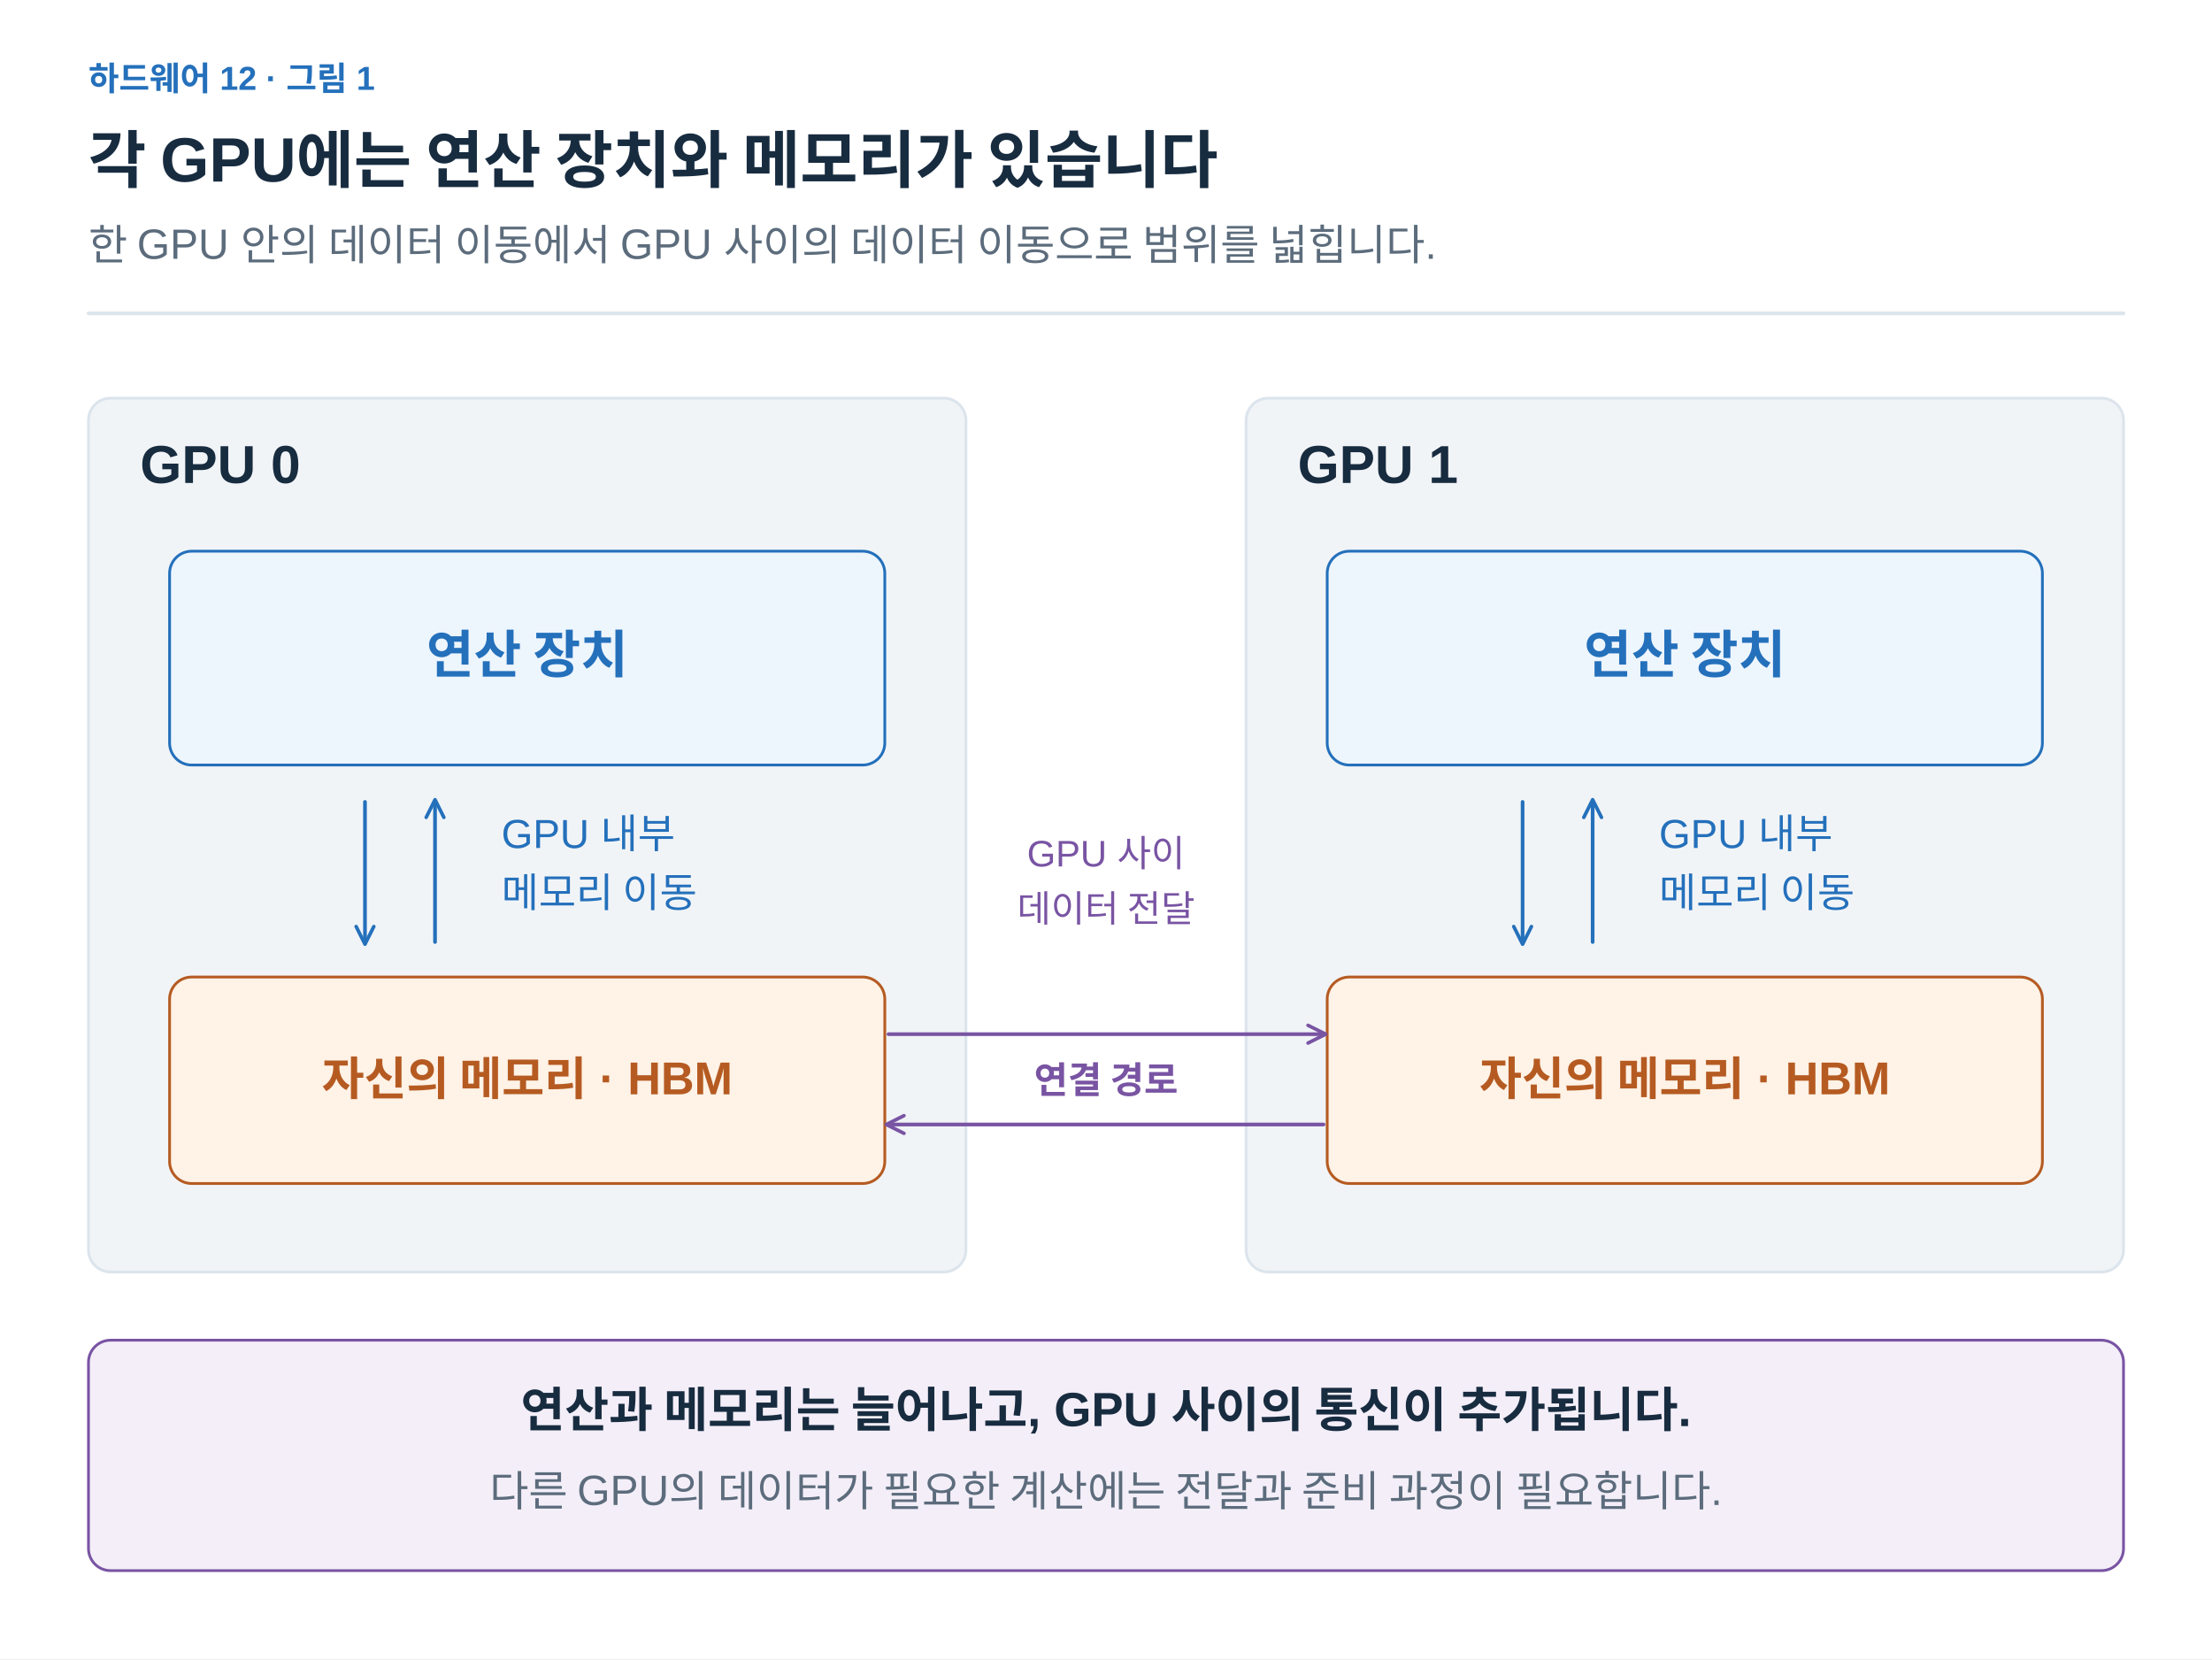
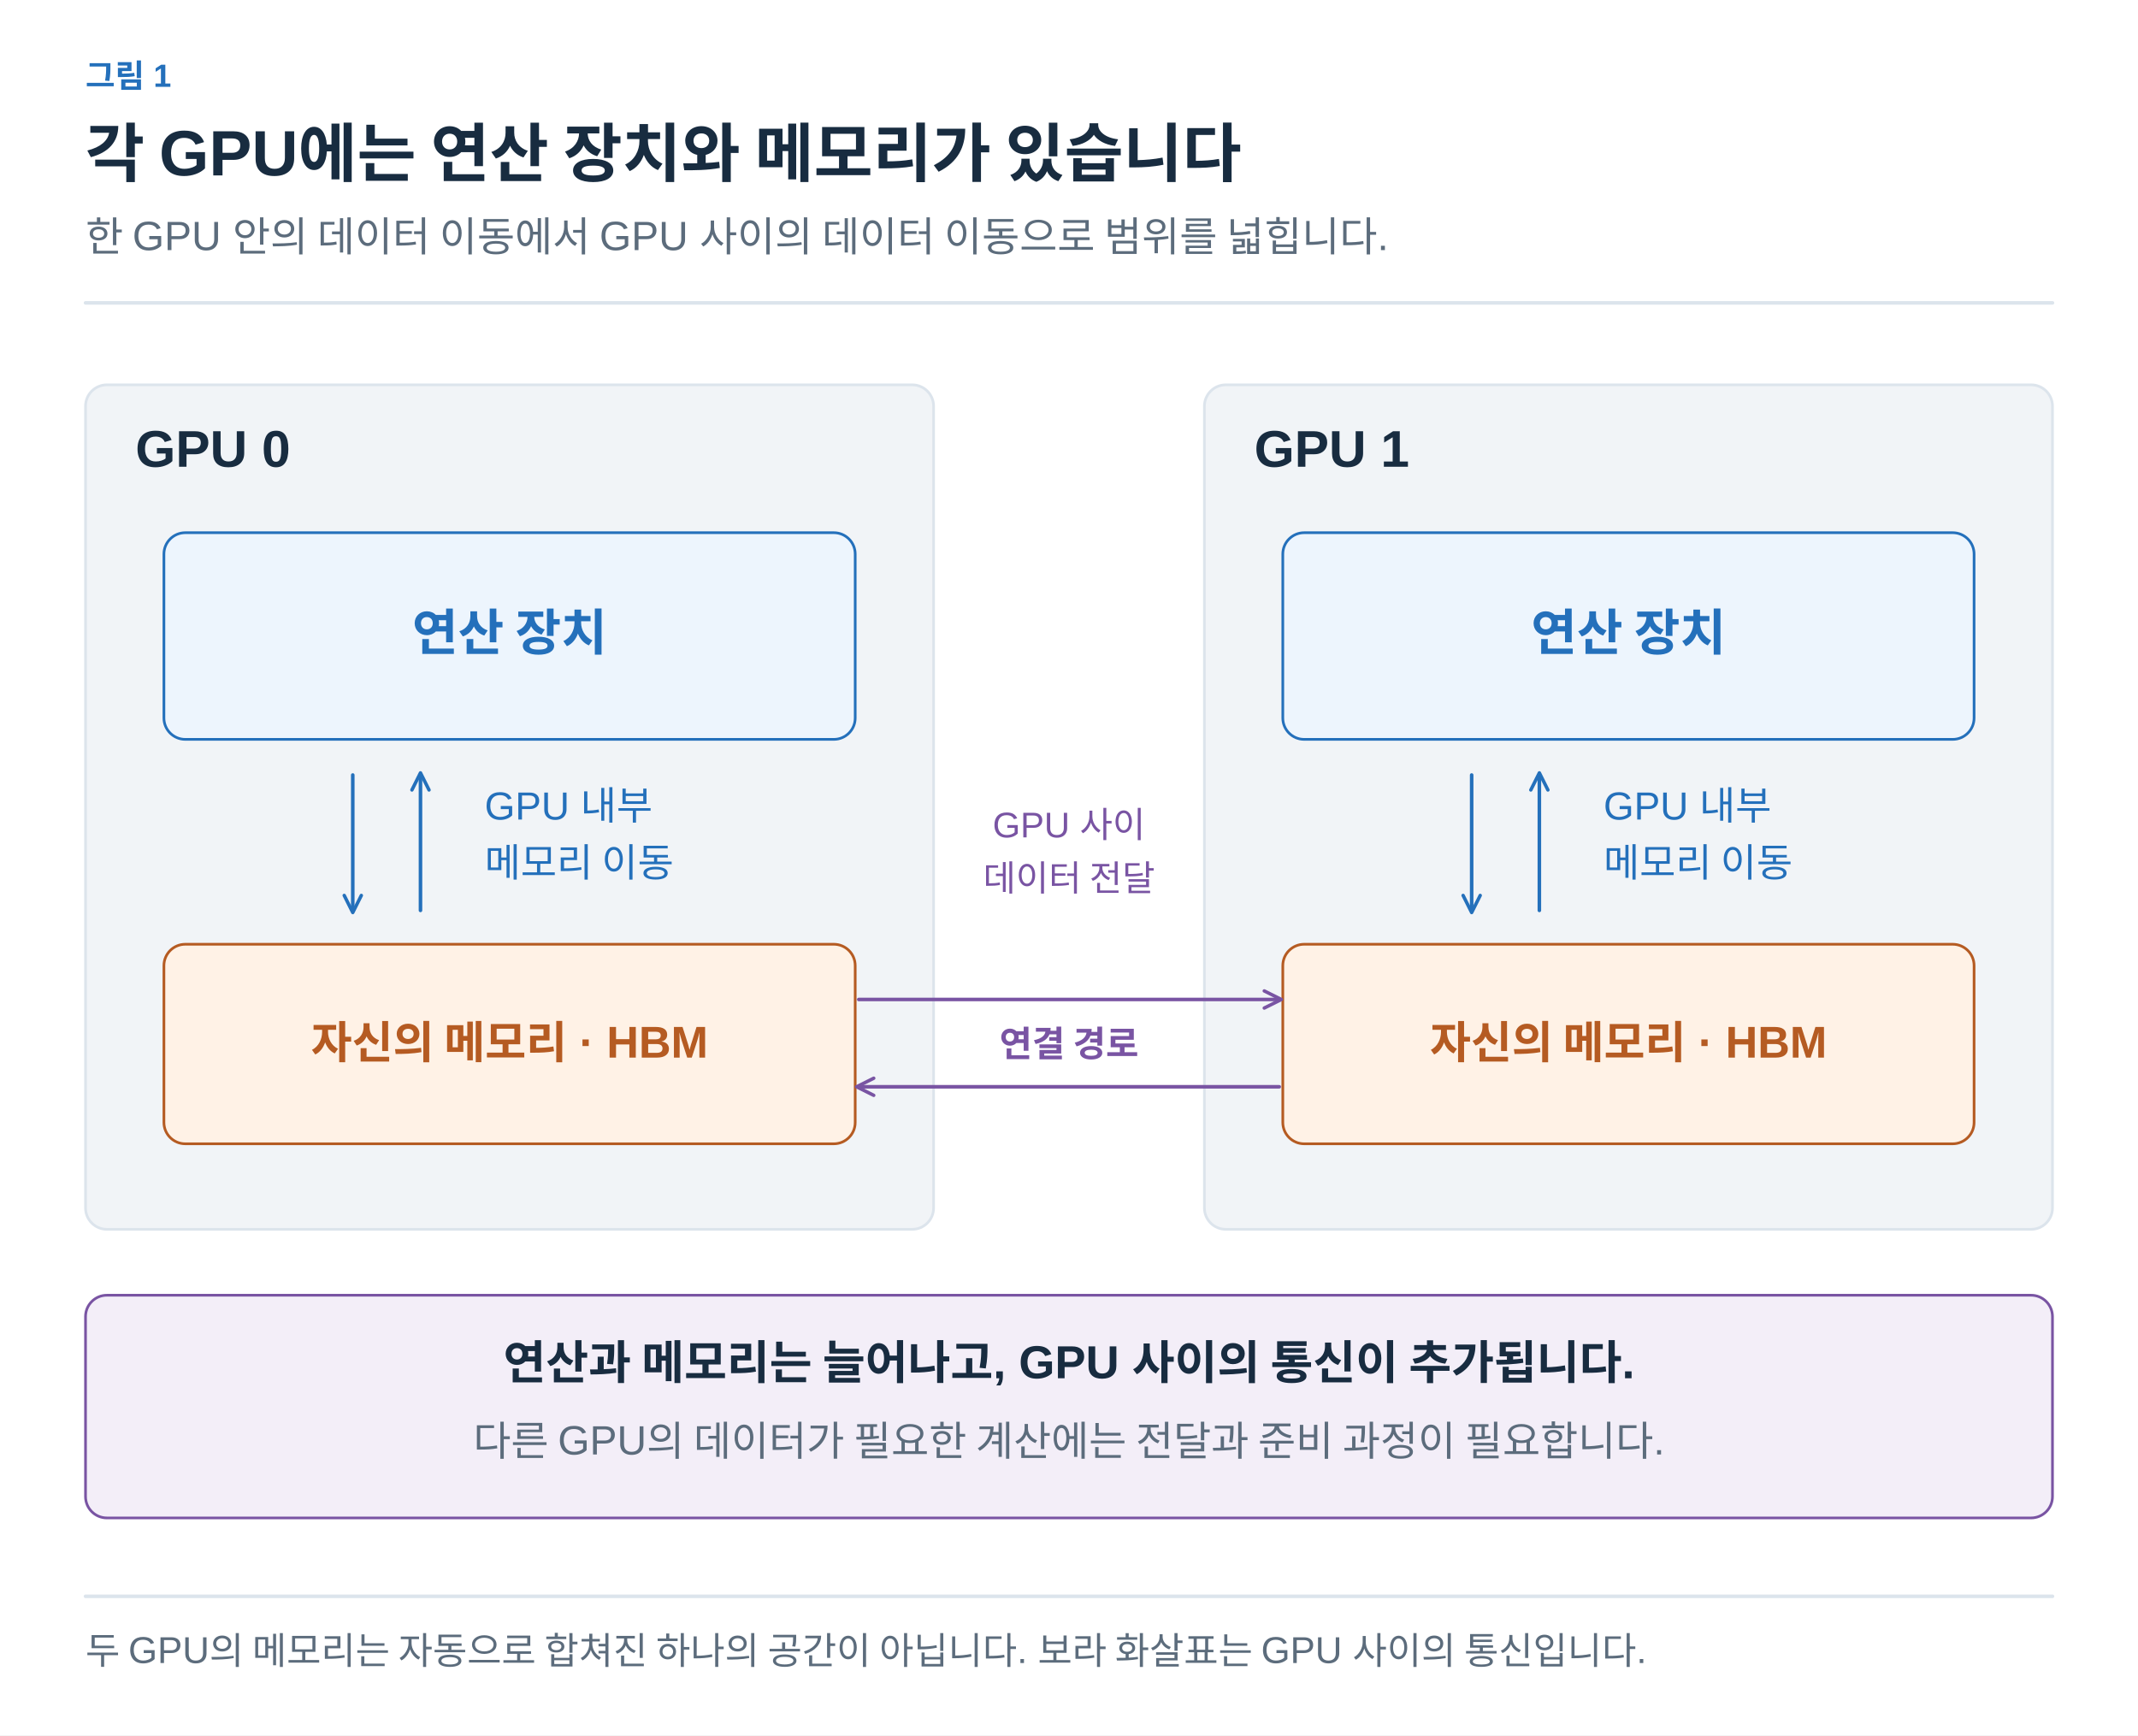
- <svg xmlns="http://www.w3.org/2000/svg" width="1200" height="900" viewBox="0 0 1200 900" role="img" aria-labelledby="title desc">
+ <svg xmlns="http://www.w3.org/2000/svg" width="1200" height="974" viewBox="0 0 1200 974" role="img" aria-labelledby="title desc">
  <defs>
-     <marker id="muted" viewBox="0 0 10 10" refX="8" refY="5" markerWidth="6" markerHeight="6" orient="auto">
+     <marker id="arrow-ink" viewBox="0 0 10 10" refX="8" refY="5" markerWidth="6" markerHeight="6" orient="auto">
+       <path d="M1 1 L9 5 L1 9" fill="none" stroke="#182C40" stroke-width="1.6" />
+     </marker>
+     <marker id="arrow-muted" viewBox="0 0 10 10" refX="8" refY="5" markerWidth="6" markerHeight="6" orient="auto">
      <path d="M1 1 L9 5 L1 9" fill="none" stroke="#5C6C7C" stroke-width="1.6" />
    </marker>
-     <marker id="blue" viewBox="0 0 10 10" refX="8" refY="5" markerWidth="6" markerHeight="6" orient="auto">
+     <marker id="arrow-line" viewBox="0 0 10 10" refX="8" refY="5" markerWidth="6" markerHeight="6" orient="auto">
+       <path d="M1 1 L9 5 L1 9" fill="none" stroke="#DCE4EC" stroke-width="1.6" />
+     </marker>
+     <marker id="arrow-paper" viewBox="0 0 10 10" refX="8" refY="5" markerWidth="6" markerHeight="6" orient="auto">
+       <path d="M1 1 L9 5 L1 9" fill="none" stroke="#FFFFFF" stroke-width="1.6" />
+     </marker>
+     <marker id="arrow-blue" viewBox="0 0 10 10" refX="8" refY="5" markerWidth="6" markerHeight="6" orient="auto">
      <path d="M1 1 L9 5 L1 9" fill="none" stroke="#2470BB" stroke-width="1.6" />
    </marker>
-     <marker id="orange" viewBox="0 0 10 10" refX="8" refY="5" markerWidth="6" markerHeight="6" orient="auto">
+     <marker id="arrow-teal" viewBox="0 0 10 10" refX="8" refY="5" markerWidth="6" markerHeight="6" orient="auto">
+       <path d="M1 1 L9 5 L1 9" fill="none" stroke="#287D78" stroke-width="1.6" />
+     </marker>
+     <marker id="arrow-orange" viewBox="0 0 10 10" refX="8" refY="5" markerWidth="6" markerHeight="6" orient="auto">
      <path d="M1 1 L9 5 L1 9" fill="none" stroke="#B55B22" stroke-width="1.6" />
    </marker>
-     <marker id="teal" viewBox="0 0 10 10" refX="8" refY="5" markerWidth="6" markerHeight="6" orient="auto">
-       <path d="M1 1 L9 5 L1 9" fill="none" stroke="#287D78" stroke-width="1.6" />
-     </marker>
-     <marker id="purple" viewBox="0 0 10 10" refX="8" refY="5" markerWidth="6" markerHeight="6" orient="auto">
+     <marker id="arrow-purple" viewBox="0 0 10 10" refX="8" refY="5" markerWidth="6" markerHeight="6" orient="auto">
      <path d="M1 1 L9 5 L1 9" fill="none" stroke="#7954A3" stroke-width="1.6" />
    </marker>
+     <marker id="arrow-gray" viewBox="0 0 10 10" refX="8" refY="5" markerWidth="6" markerHeight="6" orient="auto">
+       <path d="M1 1 L9 5 L1 9" fill="none" stroke="#657789" stroke-width="1.6" />
+     </marker>
+     <marker id="arrow-red" viewBox="0 0 10 10" refX="8" refY="5" markerWidth="6" markerHeight="6" orient="auto">
+       <path d="M1 1 L9 5 L1 9" fill="none" stroke="#B34242" stroke-width="1.6" />
+     </marker>
+     <marker id="arrow-indigo" viewBox="0 0 10 10" refX="8" refY="5" markerWidth="6" markerHeight="6" orient="auto">
+       <path d="M1 1 L9 5 L1 9" fill="none" stroke="#4C60A8" stroke-width="1.6" />
+     </marker>
+     <marker id="arrow-slate" viewBox="0 0 10 10" refX="8" refY="5" markerWidth="6" markerHeight="6" orient="auto">
+       <path d="M1 1 L9 5 L1 9" fill="none" stroke="#8191A0" stroke-width="1.6" />
+     </marker>
+     <marker id="arrow-surface" viewBox="0 0 10 10" refX="8" refY="5" markerWidth="6" markerHeight="6" orient="auto">
+       <path d="M1 1 L9 5 L1 9" fill="none" stroke="#F8FAFC" stroke-width="1.6" />
+     </marker>
  </defs>
-   <style>text{font-family:Arial,"Apple SD Gothic Neo","Noto Sans KR",sans-serif}path{stroke-linecap:round;stroke-linejoin:round}</style>
-   <rect width="1200" height="900" fill="white" />
-   <text x="48" y="49" fill="#2470BB" font-size="18" font-weight="600" text-anchor="start">하드웨어 12 · 그림 1</text>
-   <text x="48" y="99" fill="#182C40" font-size="34" font-weight="700" text-anchor="start">각 GPU에는 연산 장치와 메모리가 있습니다</text>
-   <text x="48" y="141" fill="#5C6C7C" font-size="23" font-weight="400" text-anchor="start">한 GPU 안의 데이터 이동에서 GPU 사이의 데이터 이동으로 범위를 넓힙니다.</text>
-   <path d="M48,170 H1152" fill="none" stroke="#DCE4EC" stroke-width="2" />
-   <rect x="48" y="216" width="476" height="474" rx="12" fill="#F1F4F7" stroke="#DCE4EC" stroke-width="1.5" />
-   <text x="76" y="262" fill="#182C40" font-size="29" font-weight="700" text-anchor="start">GPU 0</text>
-   <rect x="92" y="299" width="388" height="116" rx="12" fill="#EDF5FD" stroke="#2470BB" stroke-width="1.5" />
-   <text x="286.0" y="365.0" fill="#2470BB" font-size="28" font-weight="600" text-anchor="middle">연산 장치</text>
-   <path d="M198,435 L198,511" fill="none" stroke="#2470BB" stroke-width="2" marker-end="url(#blue)" />
-   <path d="M236,511 L236,435" fill="none" stroke="#2470BB" stroke-width="2" marker-end="url(#blue)" />
-   <text x="272" y="460" fill="#2470BB" font-size="22" font-weight="400" text-anchor="start">GPU 내부</text>
-   <text x="272" y="492" fill="#2470BB" font-size="22" font-weight="400" text-anchor="start">메모리 이동</text>
-   <rect x="92" y="530" width="388" height="112" rx="12" fill="#FFF2E6" stroke="#B55B22" stroke-width="1.5" />
-   <text x="286.0" y="594.0" fill="#B55B22" font-size="25" font-weight="600" text-anchor="middle">자신의 메모리 · HBM</text>
-   <rect x="676" y="216" width="476" height="474" rx="12" fill="#F1F4F7" stroke="#DCE4EC" stroke-width="1.5" />
-   <text x="704" y="262" fill="#182C40" font-size="29" font-weight="700" text-anchor="start">GPU 1</text>
-   <rect x="720" y="299" width="388" height="116" rx="12" fill="#EDF5FD" stroke="#2470BB" stroke-width="1.5" />
-   <text x="914.0" y="365.0" fill="#2470BB" font-size="28" font-weight="600" text-anchor="middle">연산 장치</text>
-   <path d="M826,435 L826,511" fill="none" stroke="#2470BB" stroke-width="2" marker-end="url(#blue)" />
-   <path d="M864,511 L864,435" fill="none" stroke="#2470BB" stroke-width="2" marker-end="url(#blue)" />
-   <text x="900" y="460" fill="#2470BB" font-size="22" font-weight="400" text-anchor="start">GPU 내부</text>
-   <text x="900" y="492" fill="#2470BB" font-size="22" font-weight="400" text-anchor="start">메모리 이동</text>
-   <rect x="720" y="530" width="388" height="112" rx="12" fill="#FFF2E6" stroke="#B55B22" stroke-width="1.5" />
-   <text x="914.0" y="594.0" fill="#B55B22" font-size="25" font-weight="600" text-anchor="middle">자신의 메모리 · HBM</text>
-   <path d="M482,561 L718,561" fill="none" stroke="#7954A3" stroke-width="2" marker-end="url(#purple)" />
-   <path d="M718,610 L482,610" fill="none" stroke="#7954A3" stroke-width="2" marker-end="url(#purple)" />
-   <text x="600" y="470" fill="#7954A3" font-size="20" font-weight="400" text-anchor="middle">GPU 사이</text>
-   <text x="600" y="500" fill="#7954A3" font-size="20" font-weight="400" text-anchor="middle">데이터 전달</text>
-   <text x="600" y="593" fill="#7954A3" font-size="20" font-weight="600" text-anchor="middle">연결 경로</text>
-   <rect x="48" y="727" width="1104" height="125" rx="12" fill="#F3EEF8" stroke="#7954A3" stroke-width="1.5" />
-   <text x="600" y="774" fill="#182C40" font-size="26" font-weight="700" text-anchor="middle">연산과 메모리는 늘어나고, GPU 사이의 통신이 추가됩니다.</text>
-   <text x="600" y="817" fill="#5C6C7C" font-size="23" font-weight="400" text-anchor="middle">다른 GPU의 데이터가 필요한 계산에는 전달과 준비 과정이 필요합니다.</text>
+   <style>text{font-family:Arial,"Apple SD Gothic Neo","Noto Sans KR",sans-serif}text[font-family]{font-family:Menlo,Consolas,monospace}path{stroke-linecap:round;stroke-linejoin:round}</style>
+   <rect width="100%" height="100%" fill="white" />
+   <text x="48" y="49" fill="#2470BB" font-size="18" font-weight="600" text-anchor="start" data-max-width="1104">그림 1</text>
+   <text x="48" y="99" fill="#182C40" font-size="36" font-weight="700" text-anchor="start" data-max-width="1104">각 GPU에는 연산 장치와 메모리가 있습니다</text>
+   <text x="48" y="141" fill="#5C6C7C" font-size="23" font-weight="400" text-anchor="start" data-max-width="1104">한 GPU 안의 데이터 이동에서 GPU 사이의 데이터 이동으로 범위를 넓힙니다.</text>
+   <path d="M48,170 H1152" stroke="#DCE4EC" stroke-width="2" />
+   <g transform="translate(48 206) scale(1)" data-panel="1">
+     <g transform="translate(-48 -206)">
+       <rect x="48" y="216" width="476" height="474" rx="12" fill="#F1F4F7" stroke="#DCE4EC" stroke-width="1.5" />
+       <text x="76" y="262" fill="#182C40" font-size="29" font-weight="700" text-anchor="start">GPU 0</text>
+       <rect x="92" y="299" width="388" height="116" rx="12" fill="#EDF5FD" stroke="#2470BB" stroke-width="1.5" />
+       <text x="286" y="365" fill="#2470BB" font-size="28" font-weight="600" text-anchor="middle">연산 장치</text>
+       <path d="M198,435 L198,511" fill="none" stroke="#2470BB" stroke-width="2" marker-end="url(#arrow-blue)" />
+       <path d="M236,511 L236,435" fill="none" stroke="#2470BB" stroke-width="2" marker-end="url(#arrow-blue)" />
+       <text x="272" y="460" fill="#2470BB" font-size="22" font-weight="400" text-anchor="start">GPU 내부</text>
+       <text x="272" y="492" fill="#2470BB" font-size="22" font-weight="400" text-anchor="start">메모리 이동</text>
+       <rect x="92" y="530" width="388" height="112" rx="12" fill="#FFF2E6" stroke="#B55B22" stroke-width="1.5" />
+       <text x="286" y="594" fill="#B55B22" font-size="25" font-weight="600" text-anchor="middle">자신의 메모리 · HBM</text>
+       <rect x="676" y="216" width="476" height="474" rx="12" fill="#F1F4F7" stroke="#DCE4EC" stroke-width="1.5" />
+       <text x="704" y="262" fill="#182C40" font-size="29" font-weight="700" text-anchor="start">GPU 1</text>
+       <rect x="720" y="299" width="388" height="116" rx="12" fill="#EDF5FD" stroke="#2470BB" stroke-width="1.5" />
+       <text x="914" y="365" fill="#2470BB" font-size="28" font-weight="600" text-anchor="middle">연산 장치</text>
+       <path d="M826,435 L826,511" fill="none" stroke="#2470BB" stroke-width="2" marker-end="url(#arrow-blue)" />
+       <path d="M864,511 L864,435" fill="none" stroke="#2470BB" stroke-width="2" marker-end="url(#arrow-blue)" />
+       <text x="900" y="460" fill="#2470BB" font-size="22" font-weight="400" text-anchor="start">GPU 내부</text>
+       <text x="900" y="492" fill="#2470BB" font-size="22" font-weight="400" text-anchor="start">메모리 이동</text>
+       <rect x="720" y="530" width="388" height="112" rx="12" fill="#FFF2E6" stroke="#B55B22" stroke-width="1.5" />
+       <text x="914" y="594" fill="#B55B22" font-size="25" font-weight="600" text-anchor="middle">자신의 메모리 · HBM</text>
+       <path d="M482,561 L718,561" fill="none" stroke="#7954A3" stroke-width="2" marker-end="url(#arrow-purple)" />
+       <path d="M718,610 L482,610" fill="none" stroke="#7954A3" stroke-width="2" marker-end="url(#arrow-purple)" />
+       <text x="600" y="470" fill="#7954A3" font-size="20" font-weight="400" text-anchor="middle">GPU 사이</text>
+       <text x="600" y="500" fill="#7954A3" font-size="20" font-weight="400" text-anchor="middle">데이터 전달</text>
+       <text x="600" y="593" fill="#7954A3" font-size="20" font-weight="600" text-anchor="middle">연결 경로</text>
+       <rect x="48" y="727" width="1104" height="125" rx="12" fill="#F3EEF8" stroke="#7954A3" stroke-width="1.5" />
+       <text x="600" y="774" fill="#182C40" font-size="26" font-weight="700" text-anchor="middle">연산과 메모리는 늘어나고, GPU 사이의 통신이 추가됩니다.</text>
+       <text x="600" y="817" fill="#5C6C7C" font-size="23" font-weight="400" text-anchor="middle">다른 GPU의 데이터가 필요한 계산에는 전달과 준비 과정이 필요합니다.</text>
+     </g>
+   </g>
+   <path d="M48,896 H1152" stroke="#DCE4EC" stroke-width="2" />
+   <text x="48" y="934" fill="#5C6C7C" font-size="21" font-weight="400" text-anchor="start" data-max-width="1104">두 GPU의 메모리는 자동으로 합쳐진 하나의 공간이 아닙니다. 보라 화살표는 GPU 사이의 통신입니다.</text>
</svg>
